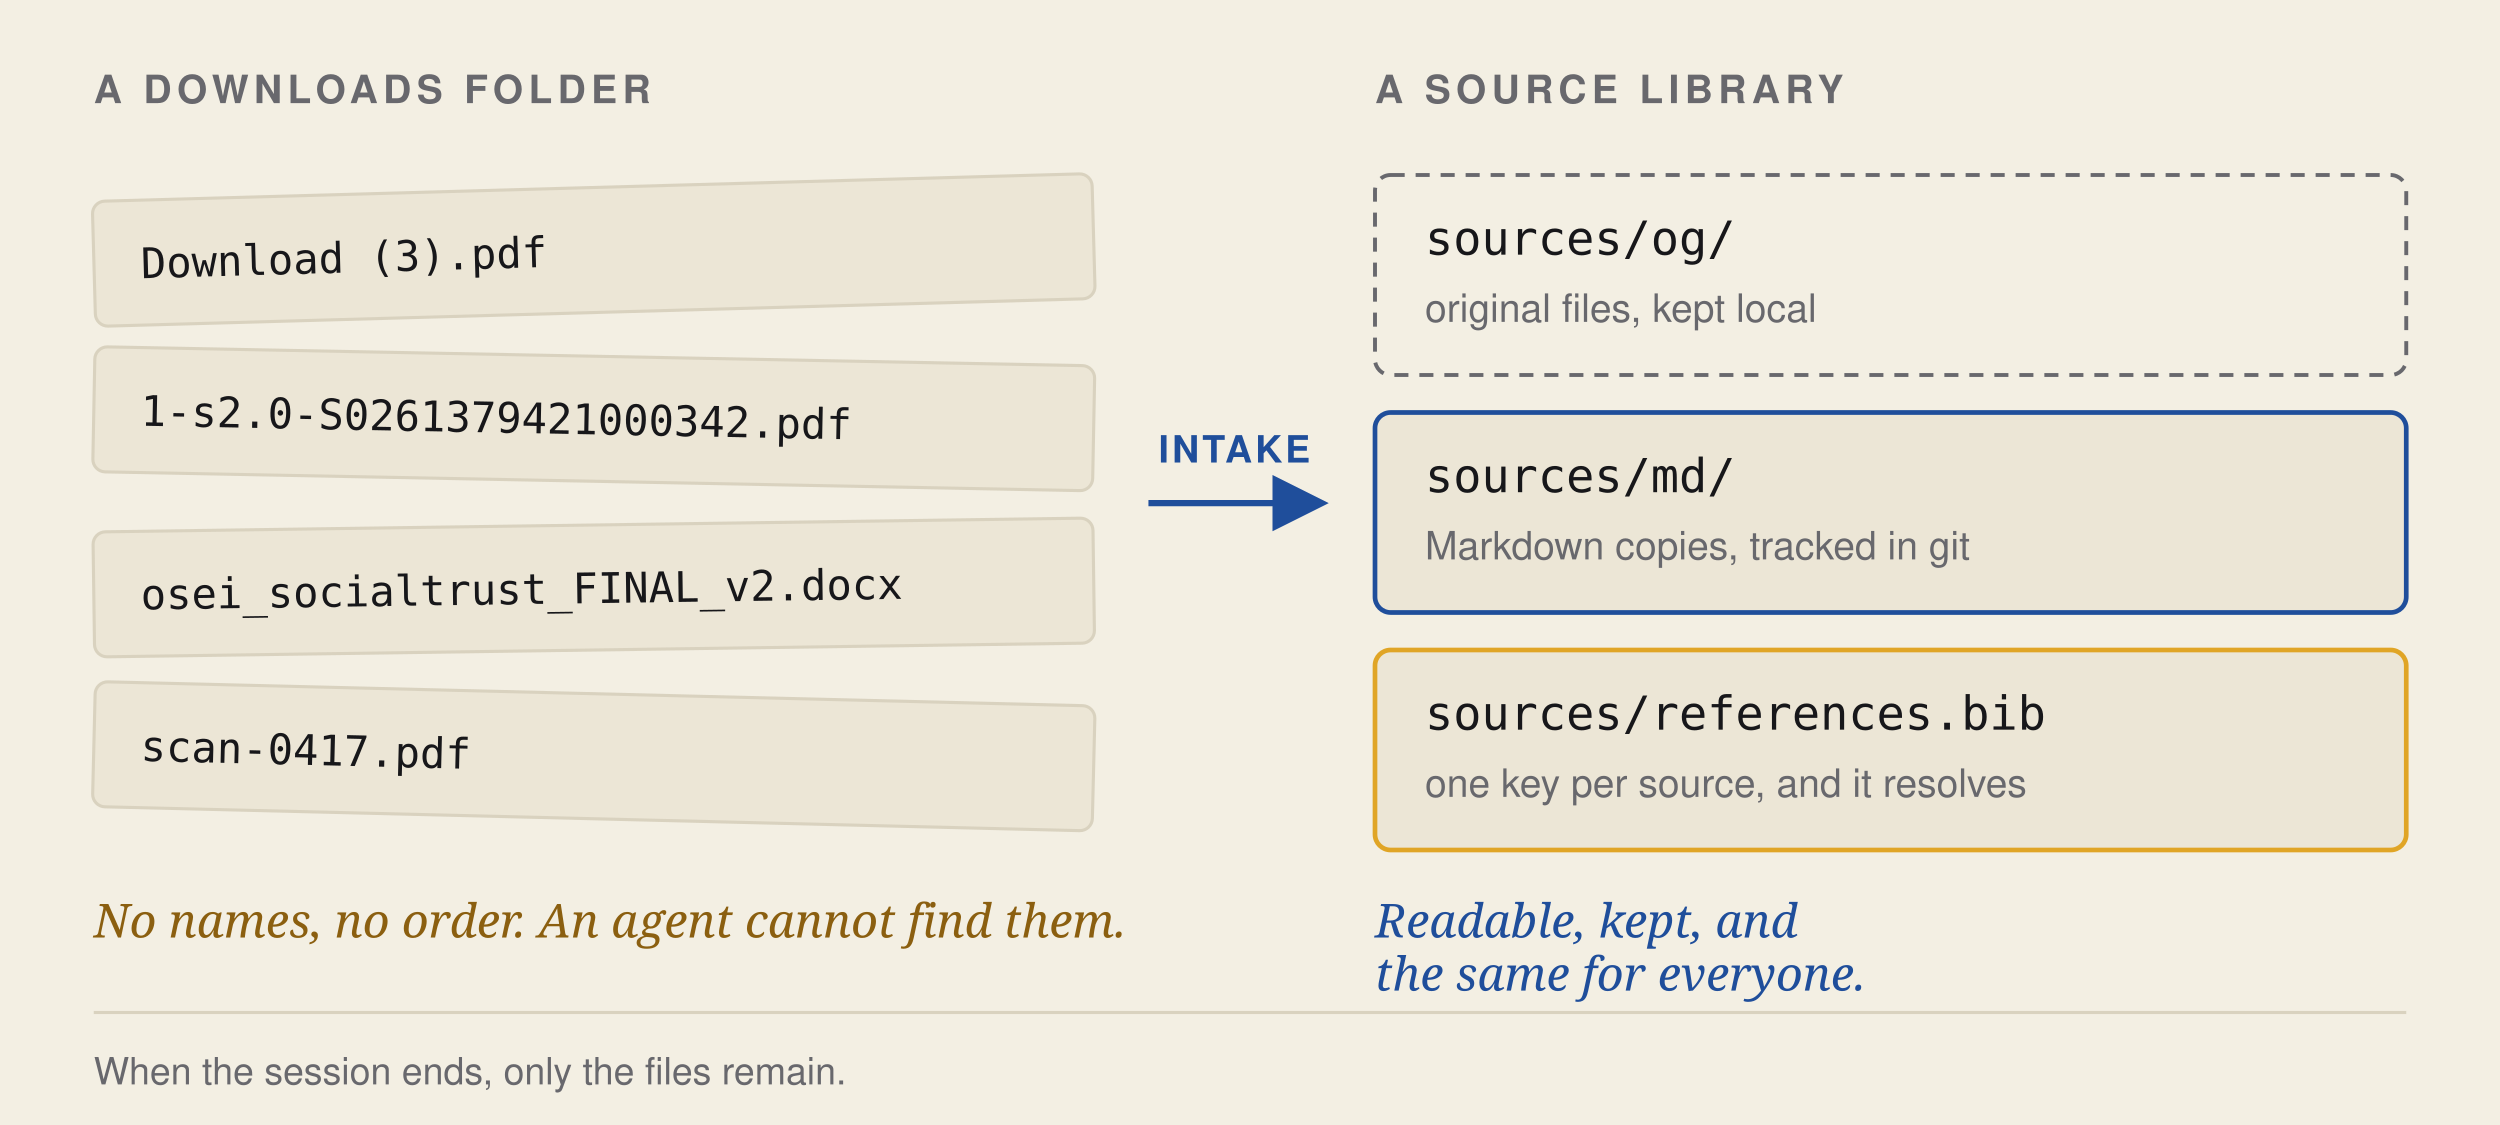
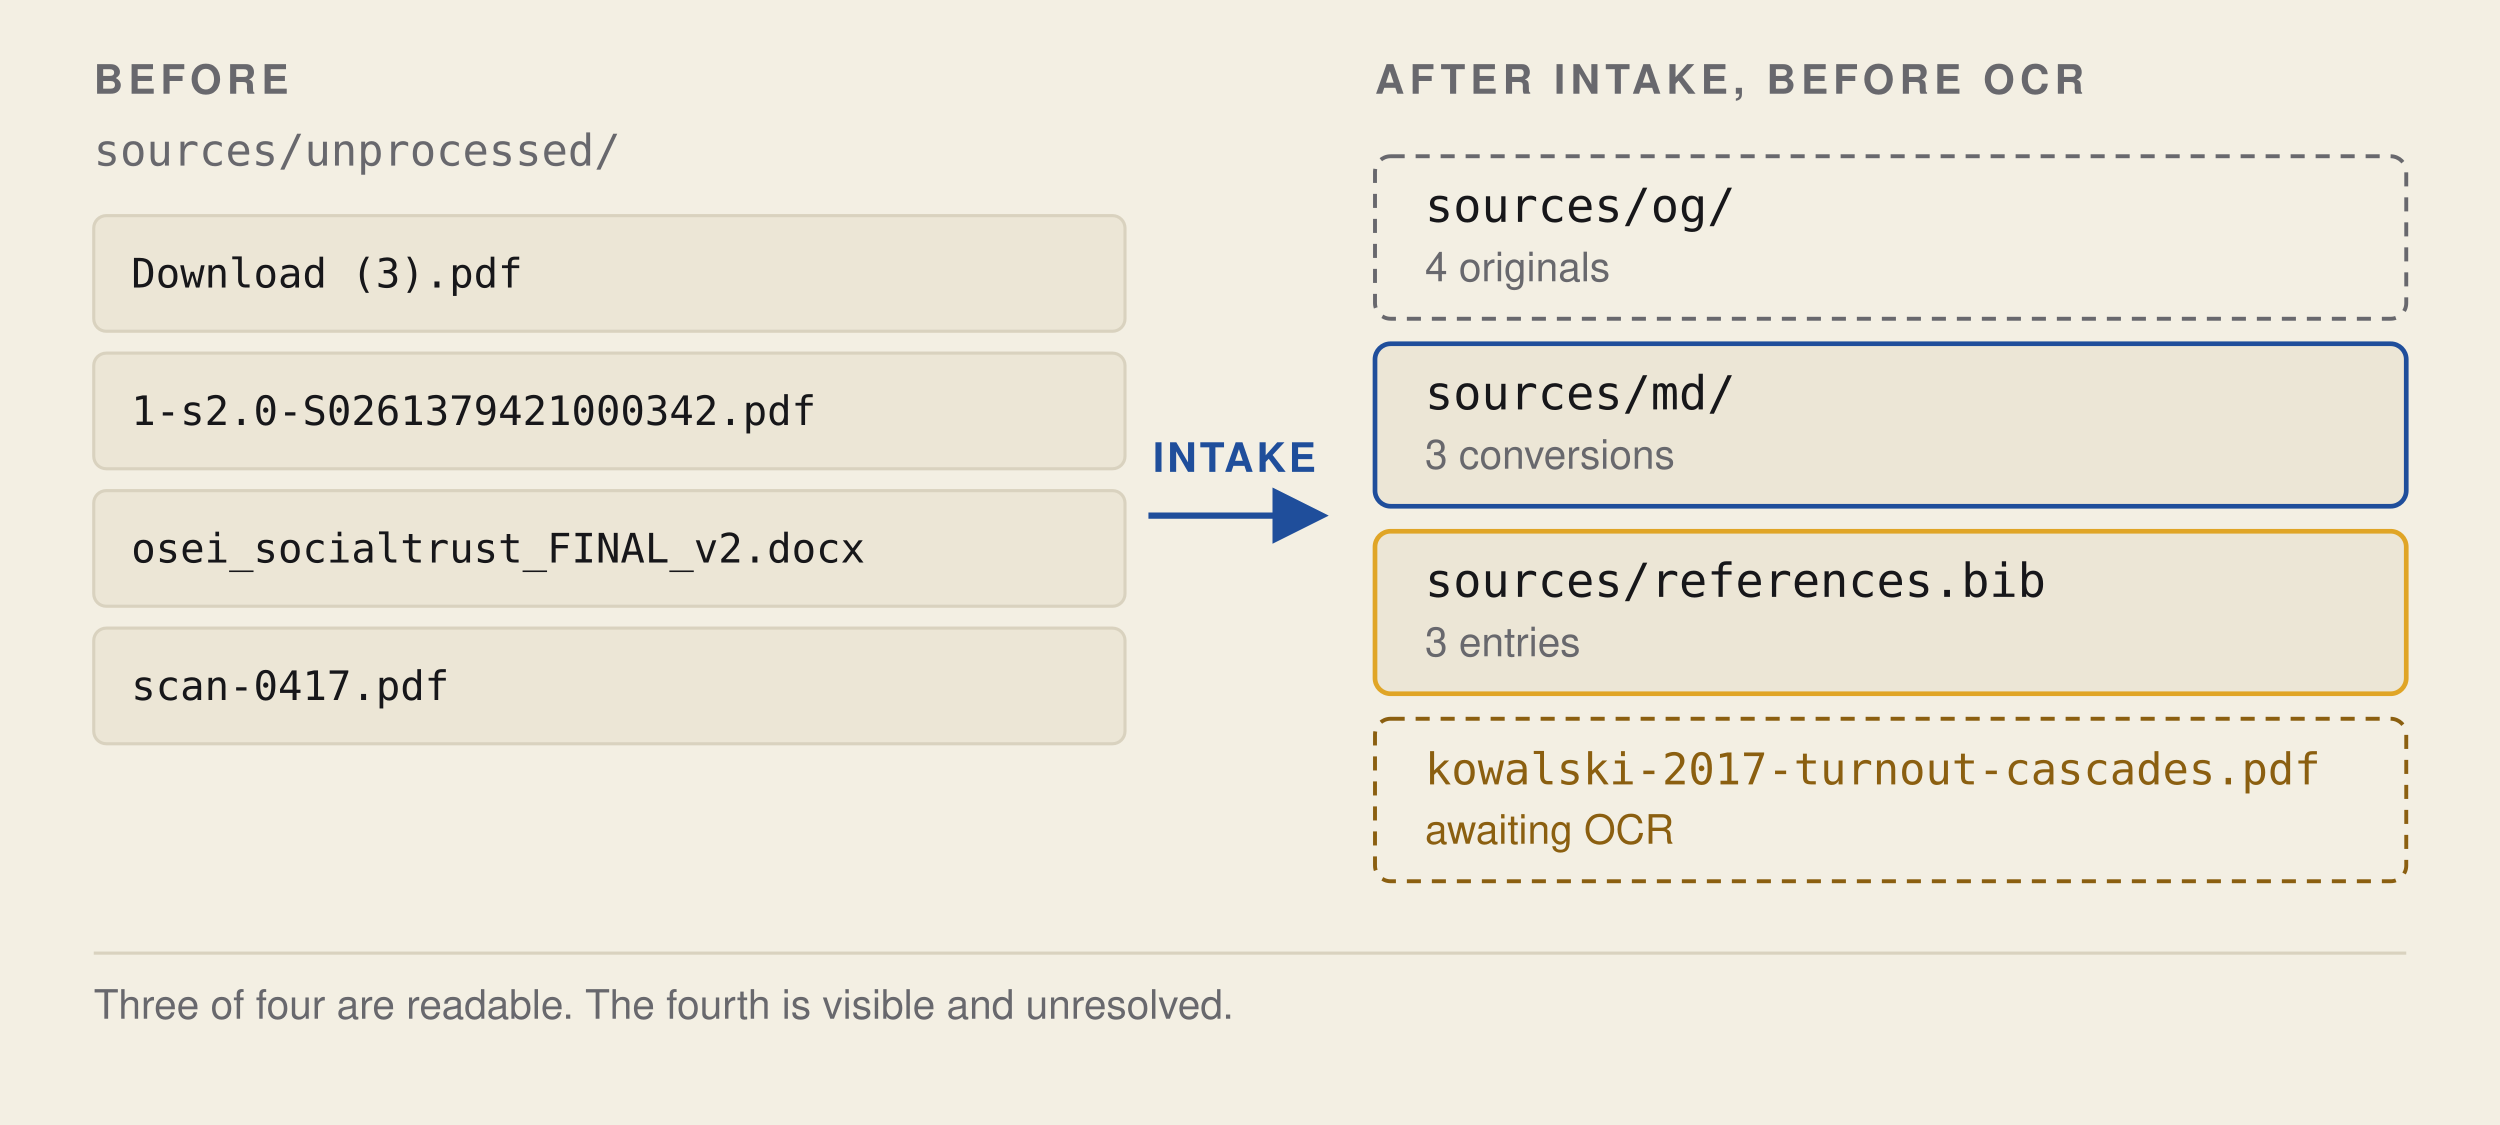
- <svg xmlns="http://www.w3.org/2000/svg" viewBox="0 0 1600 720" width="1600" height="720" role="img" aria-label="On the left, four downloaded files with no names and no order that an agent cannot find. An arrow labelled intake leads to the right, where the same sources sit in a library: original files kept local, Markdown copies tracked in git, and a bibliography whose keys resolve to those files.">
+ <svg xmlns="http://www.w3.org/2000/svg" viewBox="0 0 1600 720" width="1600" height="720" role="img" aria-label="The same sources directory shown before and after intake. Before: four unprocessed files under their original download names. After: originals kept, three converted to Markdown and entered in the bibliography, and the fourth file, an image-only scan, still visible and awaiting OCR rather than silently dropped.">
  <defs>
    <marker id="a1" viewBox="0 0 10 10" refX="8.5" refY="5" markerWidth="9" markerHeight="9" orient="auto" markerUnits="strokeWidth">
      <path d="M0,0 L10,5 L0,10 z" fill="#1F4E9B" />
    </marker>
  </defs>
  <rect width="1600" height="720" fill="#F3EFE3" />
-   <text x="60" y="66" font-family="-apple-system,Segoe UI,Helvetica,Arial,sans-serif" font-size="25" font-weight="600" letter-spacing="3.4" fill="#68686D">A DOWNLOADS FOLDER</text>
-   <text x="880" y="66" font-family="-apple-system,Segoe UI,Helvetica,Arial,sans-serif" font-size="25" font-weight="600" letter-spacing="3.4" fill="#68686D">A SOURCE LIBRARY</text>
-   <g font-family="Menlo,Consolas,monospace" font-size="27" fill="#17171A">
-     <g transform="rotate(-1.6 380 160)">
-       <rect x="60" y="120" width="640" height="80" rx="8" fill="#ECE6D6" stroke="#d9d2bf" stroke-width="2" />
-       <text x="90" y="170">Download (3).pdf</text>
-     </g>
-     <g transform="rotate(1.1 380 268)">
-       <rect x="60" y="228" width="640" height="80" rx="8" fill="#ECE6D6" stroke="#d9d2bf" stroke-width="2" />
-       <text x="90" y="278">1-s2.0-S0261379421000342.pdf</text>
-     </g>
-     <g transform="rotate(-0.8 380 376)">
-       <rect x="60" y="336" width="640" height="80" rx="8" fill="#ECE6D6" stroke="#d9d2bf" stroke-width="2" />
-       <text x="90" y="386">osei_socialtrust_FINAL_v2.docx</text>
-     </g>
-     <g transform="rotate(1.4 380 484)">
-       <rect x="60" y="444" width="640" height="80" rx="8" fill="#ECE6D6" stroke="#d9d2bf" stroke-width="2" />
-       <text x="90" y="494">scan-0417.pdf</text>
-     </g>
+   <text x="60" y="60" font-family="-apple-system,Segoe UI,Helvetica,Arial,sans-serif" font-size="26" font-weight="600" letter-spacing="3.4" fill="#68686D">BEFORE</text>
+   <text x="880" y="60" font-family="-apple-system,Segoe UI,Helvetica,Arial,sans-serif" font-size="26" font-weight="600" letter-spacing="3.4" fill="#68686D">AFTER INTAKE, BEFORE OCR</text>
+   <text x="60" y="106" font-family="Menlo,Consolas,monospace" font-size="28" fill="#68686D">sources/unprocessed/</text>
+   <g font-family="Menlo,Consolas,monospace" font-size="26" fill="#17171A">
+     <rect x="60" y="138" width="660" height="74" rx="8" fill="#ECE6D6" stroke="#d9d2bf" stroke-width="2" />
+     <text x="84" y="184">Download (3).pdf</text>
+     <rect x="60" y="226" width="660" height="74" rx="8" fill="#ECE6D6" stroke="#d9d2bf" stroke-width="2" />
+     <text x="84" y="272">1-s2.0-S0261379421000342.pdf</text>
+     <rect x="60" y="314" width="660" height="74" rx="8" fill="#ECE6D6" stroke="#d9d2bf" stroke-width="2" />
+     <text x="84" y="360">osei_socialtrust_FINAL_v2.docx</text>
+     <rect x="60" y="402" width="660" height="74" rx="8" fill="#ECE6D6" stroke="#d9d2bf" stroke-width="2" />
+     <text x="84" y="448">scan-0417.pdf</text>
  </g>
-   <text x="60" y="600" font-family="Georgia,serif" font-size="30" font-style="italic" fill="#8B5F10">No names, no order. An agent cannot find them.</text>
-   <line x1="735" y1="322" x2="845" y2="322" stroke="#1F4E9B" stroke-width="4" marker-end="url(#a1)" />
-   <text x="790" y="296" text-anchor="middle" font-family="-apple-system,Segoe UI,Helvetica,Arial,sans-serif" font-size="24" font-weight="600" letter-spacing="2" fill="#1F4E9B">INTAKE</text>
-   <rect x="880" y="112" width="660" height="128" rx="10" fill="none" stroke="#68686D" stroke-width="2.5" stroke-dasharray="9 7" />
-   <text x="912" y="163" font-family="Menlo,Consolas,monospace" font-size="30" fill="#17171A">sources/og/</text>
-   <text x="912" y="206" font-family="-apple-system,Segoe UI,Helvetica,Arial,sans-serif" font-size="25" fill="#68686D">original files, kept local</text>
-   <rect x="880" y="264" width="660" height="128" rx="10" fill="#ECE6D6" stroke="#1F4E9B" stroke-width="3" />
-   <text x="912" y="315" font-family="Menlo,Consolas,monospace" font-size="30" fill="#17171A">sources/md/</text>
-   <text x="912" y="358" font-family="-apple-system,Segoe UI,Helvetica,Arial,sans-serif" font-size="25" fill="#68686D">Markdown copies, tracked in git</text>
-   <rect x="880" y="416" width="660" height="128" rx="10" fill="#ECE6D6" stroke="#E0A526" stroke-width="3" />
-   <text x="912" y="467" font-family="Menlo,Consolas,monospace" font-size="30" fill="#17171A">sources/references.bib</text>
-   <text x="912" y="510" font-family="-apple-system,Segoe UI,Helvetica,Arial,sans-serif" font-size="25" fill="#68686D">one key per source, and it resolves</text>
-   <text x="880" y="600" font-family="Georgia,serif" font-size="30" font-style="italic" fill="#1F4E9B">Readable, kept, and</text>
-   <text x="880" y="634" font-family="Georgia,serif" font-size="30" font-style="italic" fill="#1F4E9B">the same for everyone.</text>
-   <line x1="60" y1="648" x2="1540" y2="648" stroke="#d9d2bf" stroke-width="2" />
-   <text x="60" y="694" font-family="-apple-system,Segoe UI,Helvetica,Arial,sans-serif" font-size="24" fill="#68686D">When the session ends, only the files remain.</text>
+   <line x1="735" y1="330" x2="845" y2="330" stroke="#1F4E9B" stroke-width="4" marker-end="url(#a1)" />
+   <text x="790" y="302" text-anchor="middle" font-family="-apple-system,Segoe UI,Helvetica,Arial,sans-serif" font-size="26" font-weight="600" letter-spacing="2" fill="#1F4E9B">INTAKE</text>
+   <g>
+     <rect x="880" y="100" width="660" height="104" rx="10" fill="none" stroke="#68686D" stroke-width="2.5" stroke-dasharray="9 7" />
+     <text x="912" y="142" font-family="Menlo,Consolas,monospace" font-size="30" fill="#17171A">sources/og/</text>
+     <text x="912" y="180" font-family="-apple-system,Segoe UI,Helvetica,Arial,sans-serif" font-size="26" fill="#68686D">4 originals</text>
+     <rect x="880" y="220" width="660" height="104" rx="10" fill="#ECE6D6" stroke="#1F4E9B" stroke-width="3" />
+     <text x="912" y="262" font-family="Menlo,Consolas,monospace" font-size="30" fill="#17171A">sources/md/</text>
+     <text x="912" y="300" font-family="-apple-system,Segoe UI,Helvetica,Arial,sans-serif" font-size="26" fill="#68686D">3 conversions</text>
+     <rect x="880" y="340" width="660" height="104" rx="10" fill="#ECE6D6" stroke="#E0A526" stroke-width="3" />
+     <text x="912" y="382" font-family="Menlo,Consolas,monospace" font-size="30" fill="#17171A">sources/references.bib</text>
+     <text x="912" y="420" font-family="-apple-system,Segoe UI,Helvetica,Arial,sans-serif" font-size="26" fill="#68686D">3 entries</text>
+     <rect x="880" y="460" width="660" height="104" rx="10" fill="none" stroke="#8B5F10" stroke-width="2.5" stroke-dasharray="9 7" />
+     <text x="912" y="502" font-family="Menlo,Consolas,monospace" font-size="28" fill="#8B5F10">kowalski-2017-turnout-cascades.pdf</text>
+     <text x="912" y="540" font-family="-apple-system,Segoe UI,Helvetica,Arial,sans-serif" font-size="26" fill="#8B5F10">awaiting OCR</text>
+   </g>
+   <line x1="60" y1="610" x2="1540" y2="610" stroke="#d9d2bf" stroke-width="2" />
+   <text x="60" y="652" font-family="-apple-system,Segoe UI,Helvetica,Arial,sans-serif" font-size="26" fill="#68686D">Three of four are readable. The fourth is visible and unresolved.</text>
</svg>
